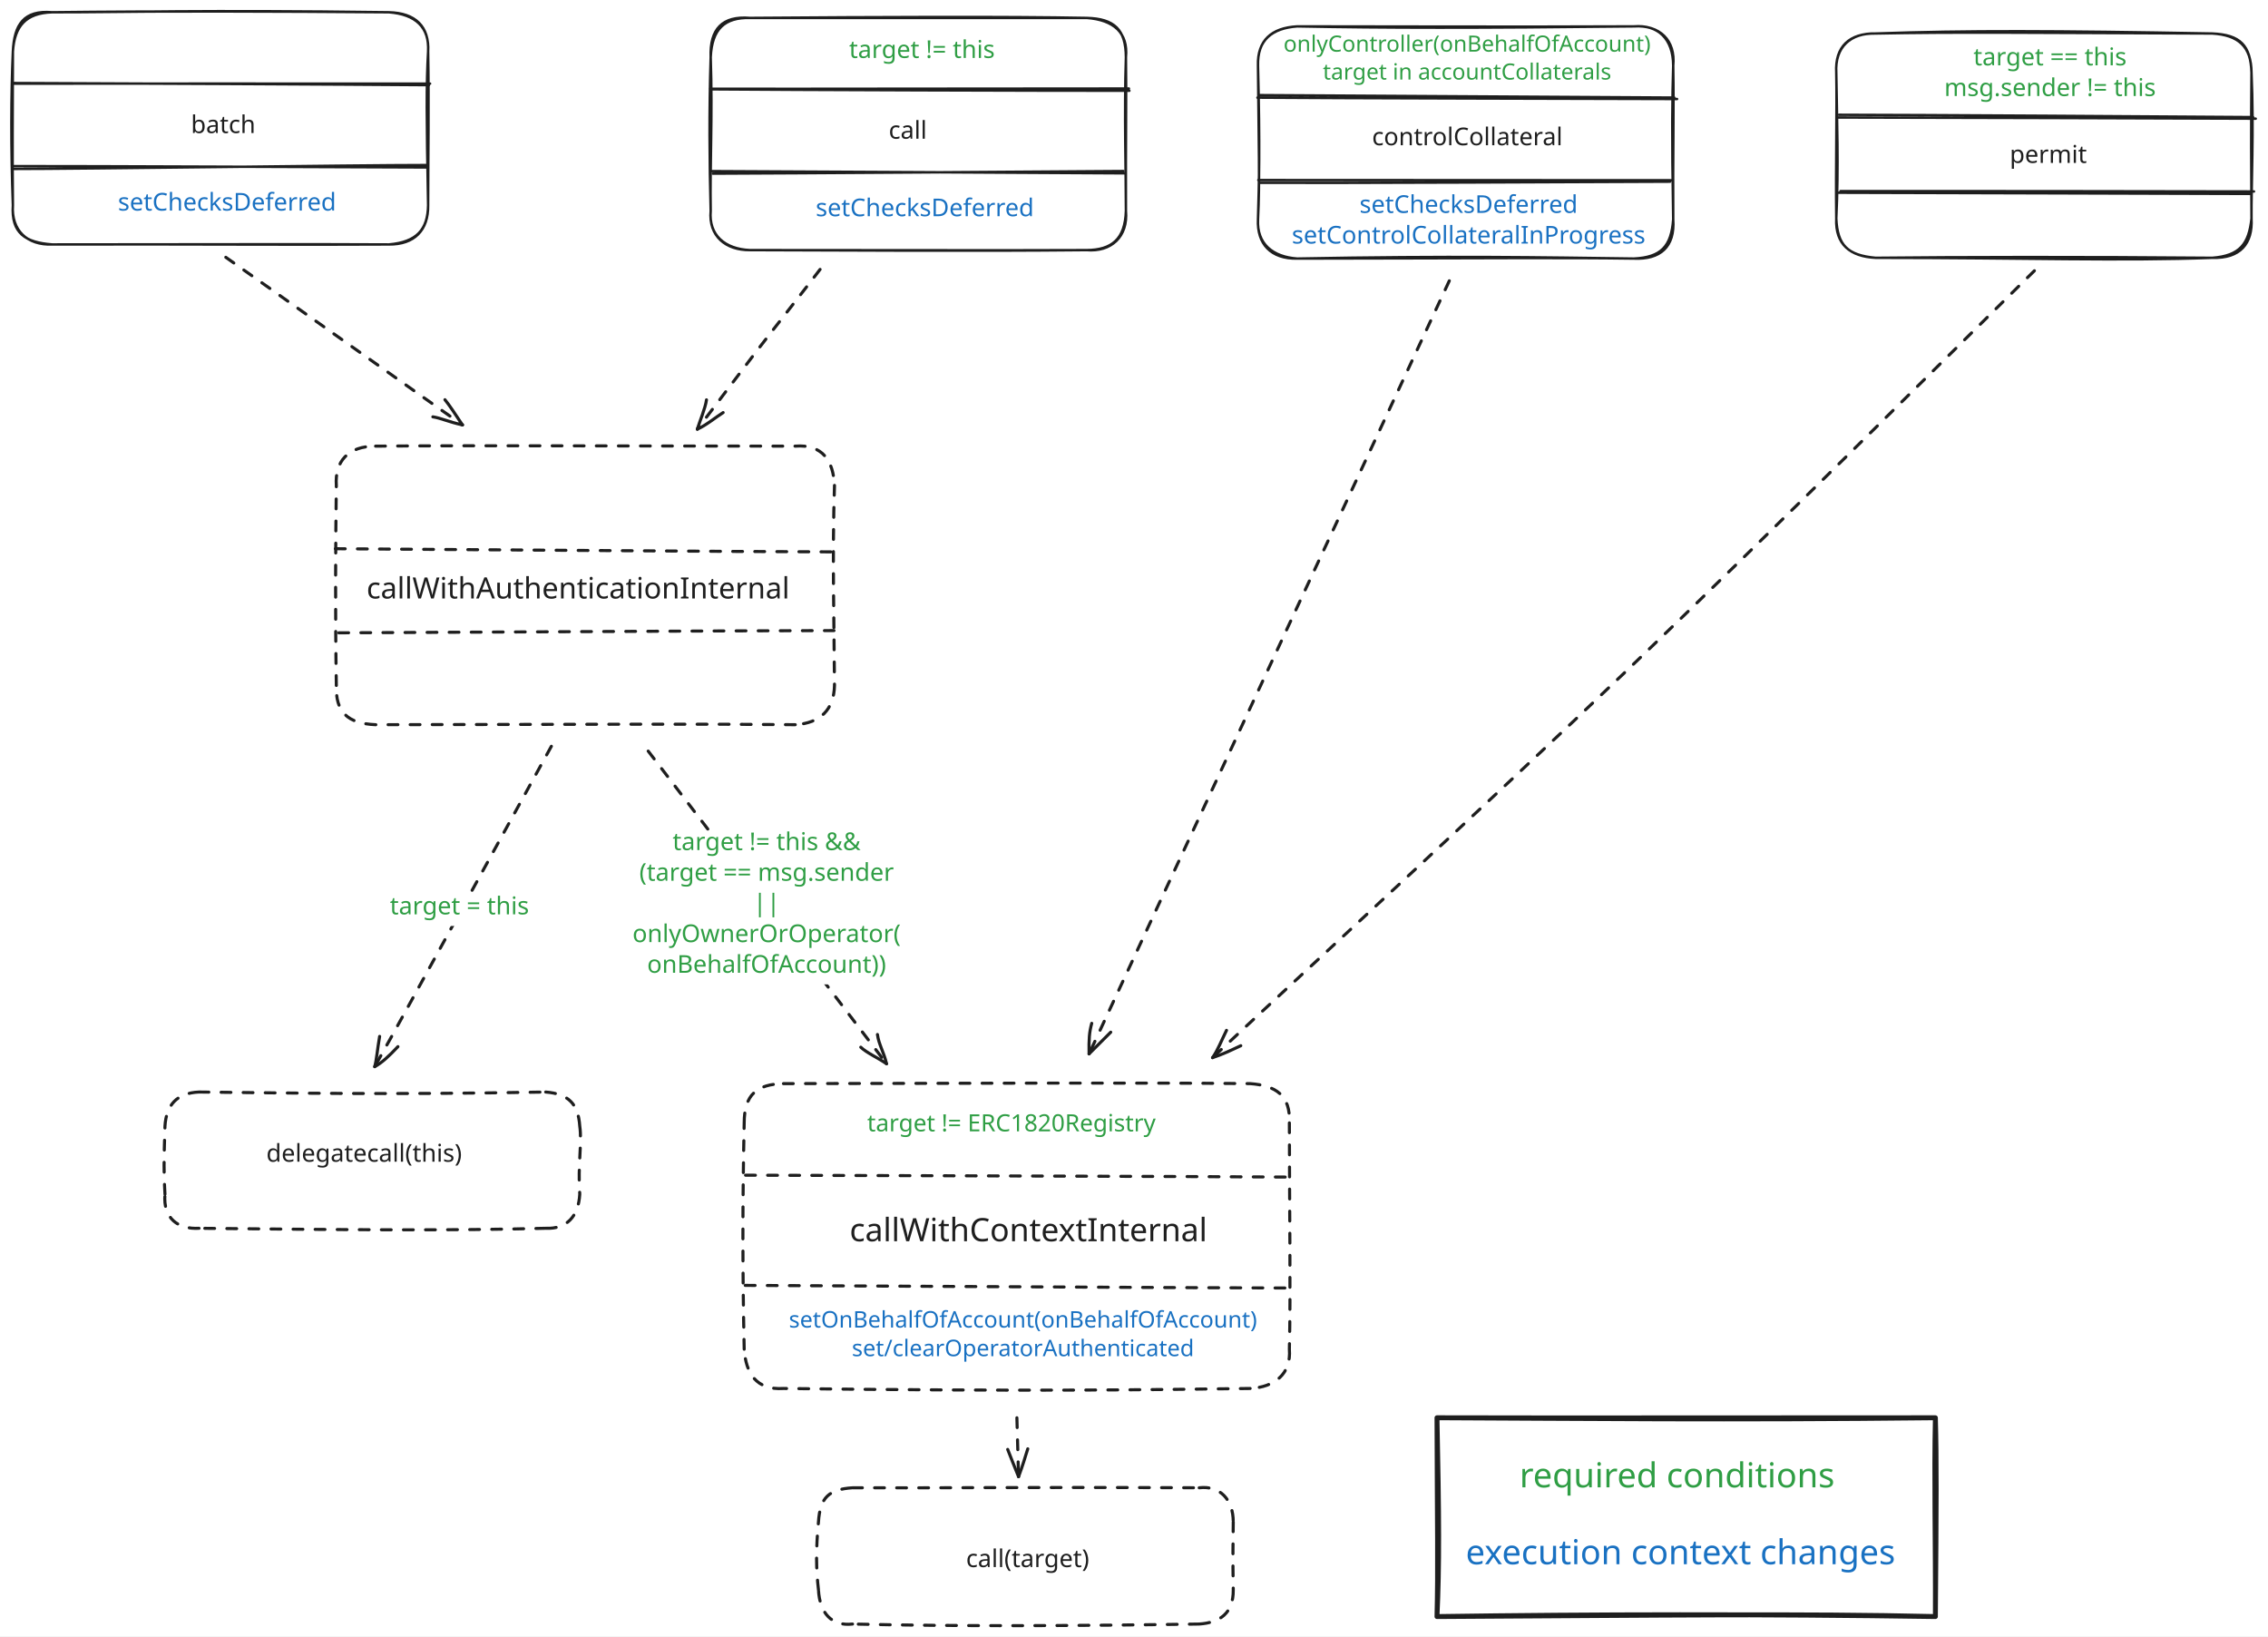
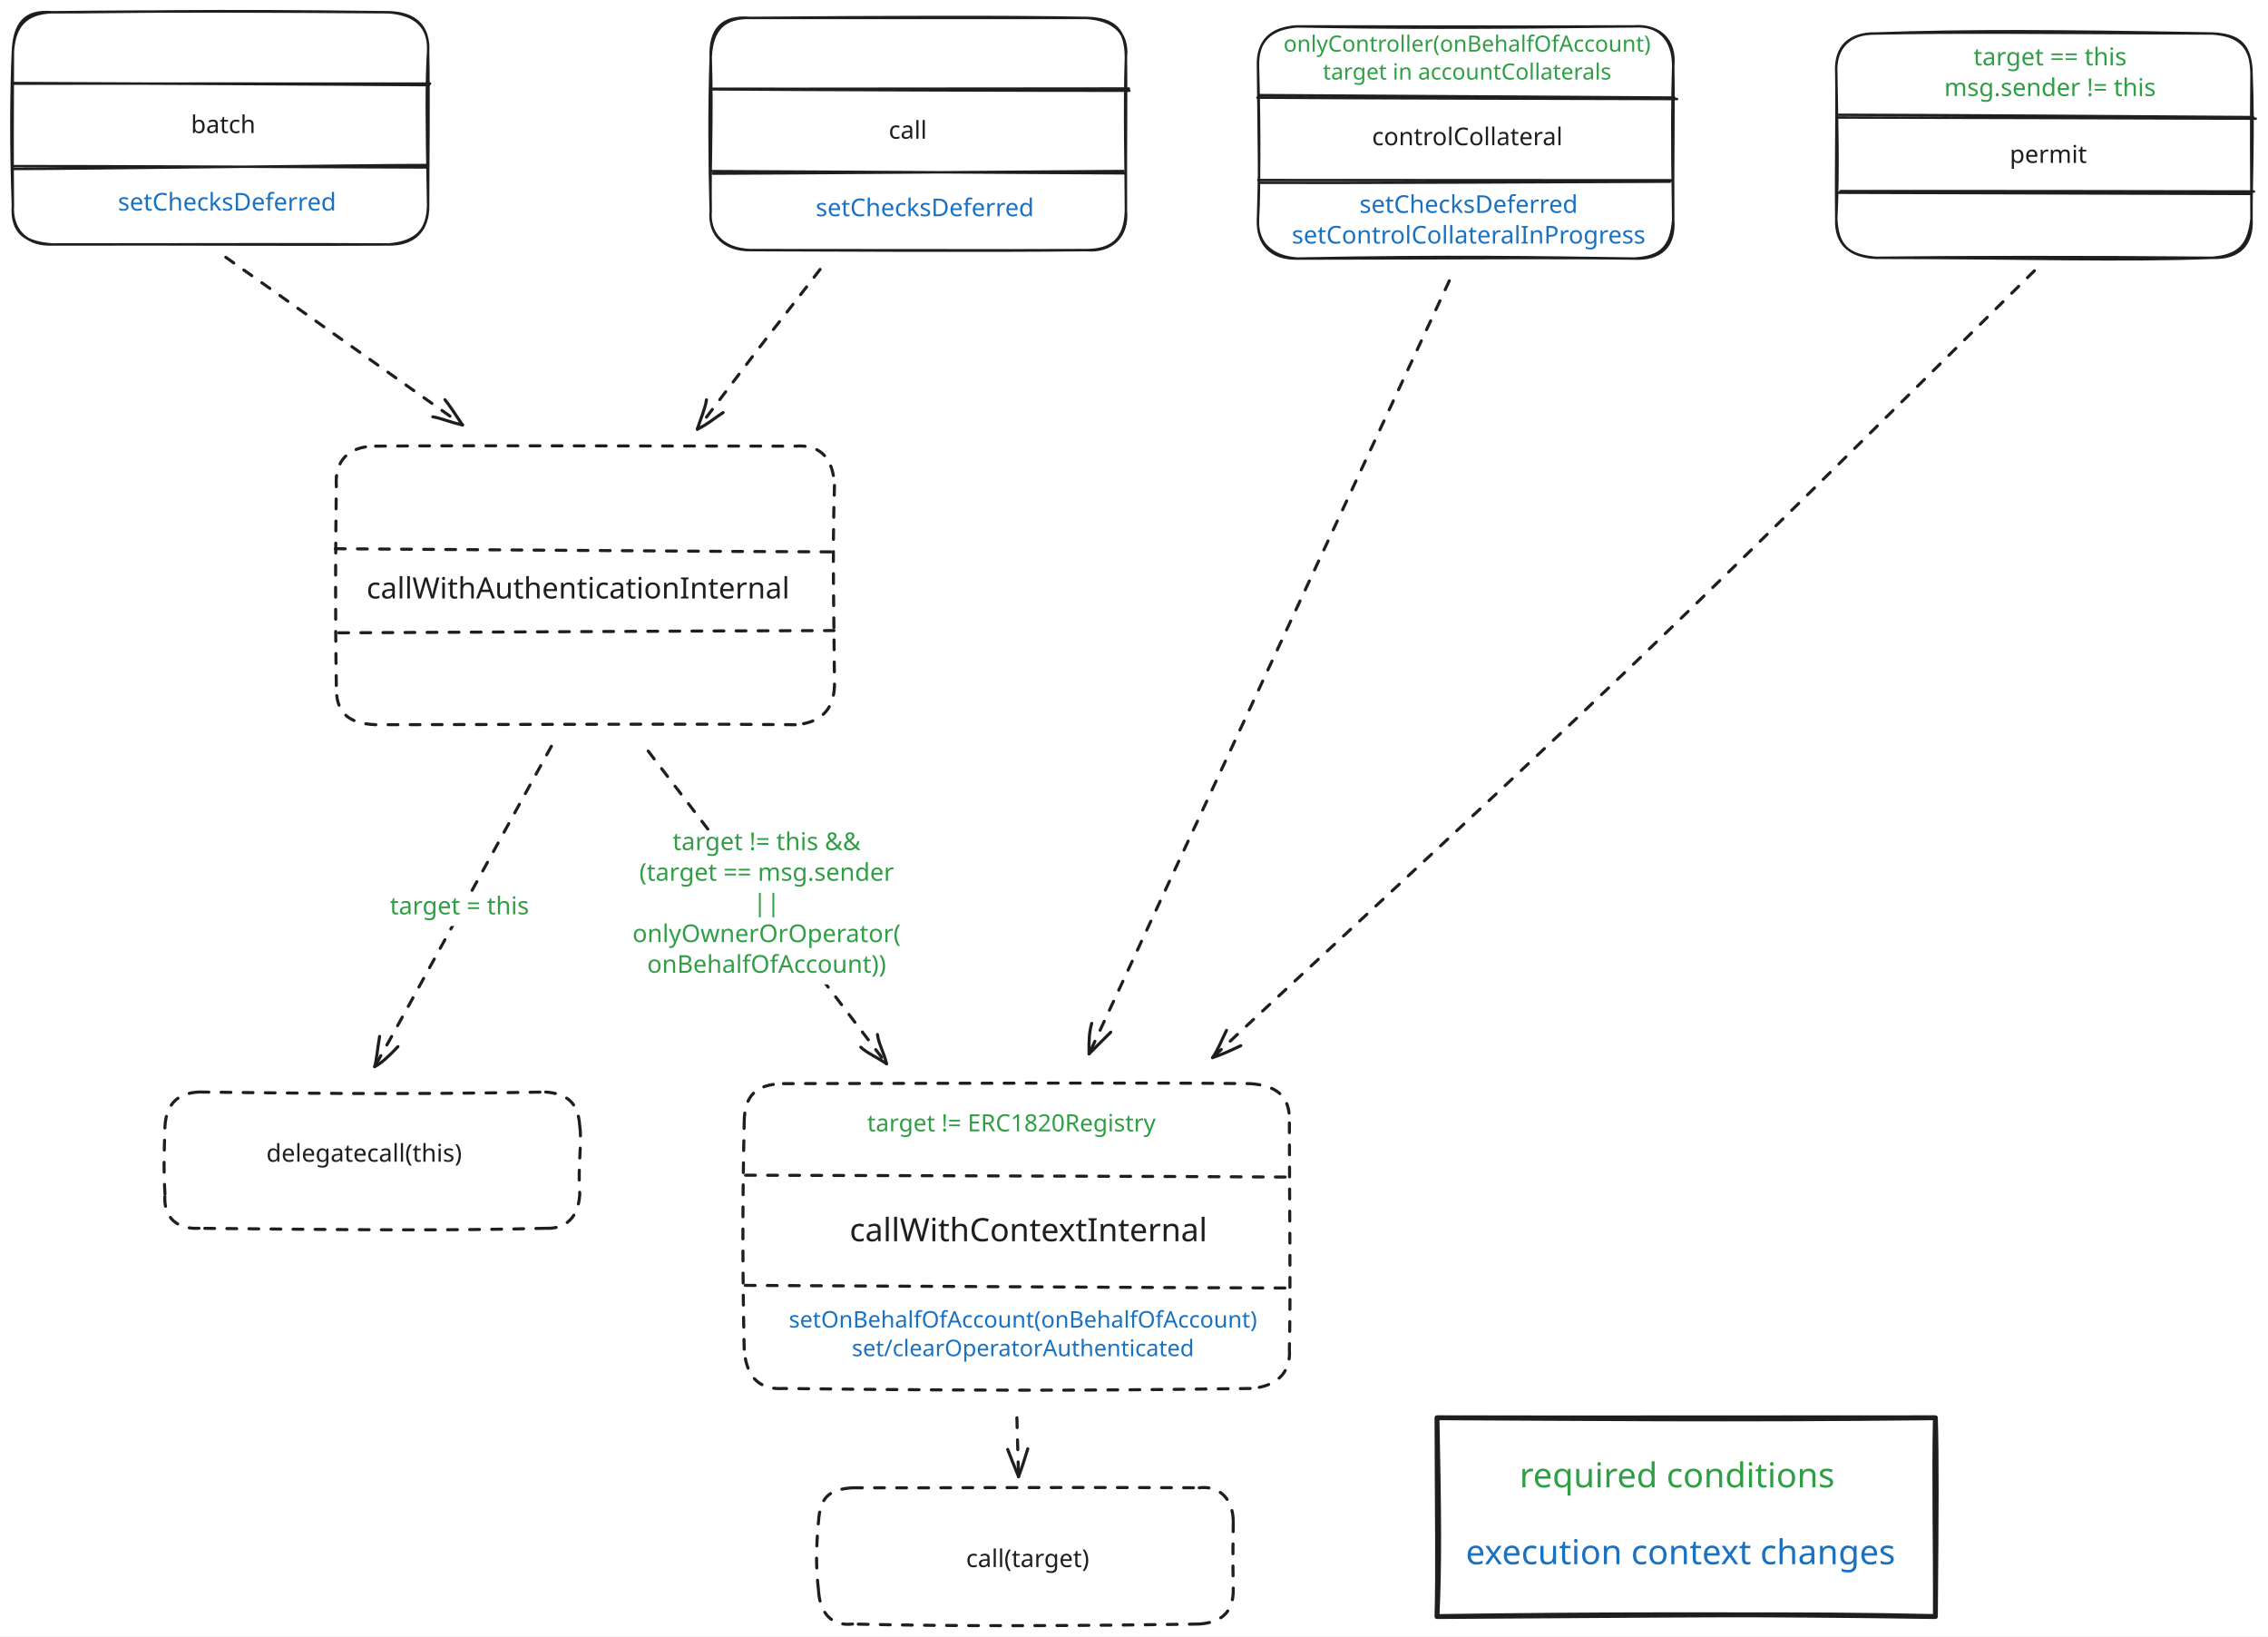
<svg xmlns="http://www.w3.org/2000/svg" version="1.1" viewBox="0 0 1849.349 1333.916" width="3698.698" height="2667.833">
  <defs>
    <style class="style-fonts">
      @font-face {
        font-family: "Virgil";
        src: url("https://excalidraw.com/Virgil.woff2");
      }
      @font-face {
        font-family: "Cascadia";
        src: url("https://excalidraw.com/Cascadia.woff2");
      }
      @font-face {
        font-family: "Assistant";
        src: url("https://excalidraw.com/Assistant-Regular.woff2");
      }
    </style>
  </defs>
  <rect x="0" y="0" width="1849.349" height="1333.916" fill="#ffffff" />
  <g stroke-linecap="round" transform="translate(1497.316 27.31197) rotate(0 169.2891 91.4268)">
    <path d="M32 0 C106.83 -2.63, 177.47 -2.3, 306.58 0 M32 0 C95.05 -1.27, 156.28 -0.57, 306.58 0 M306.58 0 C327.63 1.26, 338.46 10.32, 338.58 32 M306.58 0 C329.44 0.98, 337.83 9.58, 338.58 32 M338.58 32 C340.63 78.13, 338.32 125.14, 338.58 150.85 M338.58 32 C338.19 72.56, 338.29 112.87, 338.58 150.85 M338.58 150.85 C339.72 171.34, 329.34 183.61, 306.58 182.85 M338.58 150.85 C336.4 171.39, 329.19 181.17, 306.58 182.85 M306.58 182.85 C231.81 185.65, 156.55 182.89, 32 182.85 M306.58 182.85 C202.19 181.94, 98.38 182.14, 32 182.85 M32 182.85 C11.4 181.82, -0.93 172.05, 0 150.85 M32 182.85 C9.08 180.77, 0.98 172.56, 0 150.85 M0 150.85 C2.01 109.24, 0.52 68.56, 0 32 M0 150.85 C-0.5 107.07, 0.6 62.93, 0 32 M0 32 C-1.24 10.53, 10.82 -0.27, 32 0 M0 32 C-1.25 10.94, 11.76 -0.54, 32 0" stroke="#1e1e1e" stroke-width="2" fill="none" />
  </g>
  <g stroke-linecap="round">
    <g transform="translate(1498.402 94.34202) rotate(0 169.8867 0.8222656)">
      <path d="M1.12 -0.76 C57.59 -0.73, 282.47 0.69, 338.76 1.13 M0.24 1.45 C57.09 1.57, 284.1 2.09, 340.95 2.4" stroke="#1e1e1e" stroke-width="2" fill="none" />
    </g>
  </g>
  <mask />
  <g transform="translate(1638.733 117.2694) rotate(0 28.86996 12.5)">
    <text x="0" y="0" font-family="Virgil, Segoe UI Emoji" font-size="20px" fill="#1e1e1e" text-anchor="start" style="white-space: pre;" direction="ltr" dominant-baseline="text-before-edge">permit</text>
  </g>
  <g stroke-linecap="round">
    <g transform="translate(1500.091 157.6224) rotate(0 168.2246 0.09570312)">
      <path d="M-1.01 -0.51 C54.74 -0.31, 279.23 0.19, 335.58 0.45 M0.66 -1.82 C56.68 -1.94, 281.84 -1.7, 337.84 -1.54" stroke="#1e1e1e" stroke-width="2" fill="none" />
    </g>
  </g>
  <mask />
  <g transform="translate(1583.738 37.76358) rotate(0 87.87992 25)">
    <text x="87.88" y="0" font-family="Virgil, Segoe UI Emoji" font-size="20px" fill="#2f9e44" text-anchor="middle" style="white-space: pre;" direction="ltr" dominant-baseline="text-before-edge">target == this</text>
    <text x="87.88" y="25" font-family="Virgil, Segoe UI Emoji" font-size="20px" fill="#2f9e44" text-anchor="middle" style="white-space: pre;" direction="ltr" dominant-baseline="text-before-edge">msg.sender != this</text>
  </g>
  <g stroke-linecap="round" transform="translate(1025.777 21.50125) rotate(0 169.2891 94.64063)">
    <path d="M32 0 C117.35 0, 200.76 0.48, 306.58 0 M32 0 C104.14 1.37, 177.42 1.45, 306.58 0 M306.58 0 C326.08 -1.54, 338.48 9.98, 338.58 32 M306.58 0 C327.53 -1.41, 340.68 11.33, 338.58 32 M338.58 32 C339.26 70.14, 338.21 106.49, 338.58 157.28 M338.58 32 C337.8 58.25, 337.31 85.55, 338.58 157.28 M338.58 157.28 C337 179.52, 328.58 188.22, 306.58 189.28 M338.58 157.28 C340.19 180.04, 327.81 190.21, 306.58 189.28 M306.58 189.28 C232.28 188.28, 157.63 186.93, 32 189.28 M306.58 189.28 C247.25 188.43, 186.19 189.09, 32 189.28 M32 189.28 C12.13 187.91, -1.07 177.37, 0 157.28 M32 189.28 C10.45 189.73, -0.91 177.39, 0 157.28 M0 157.28 C0.86 127.92, 1.72 98.94, 0 32 M0 157.28 C1.6 126.4, 0.56 96.54, 0 32 M0 32 C-0.51 11.38, 10.88 1.2, 32 0 M0 32 C-0.7 11.14, 11.56 1.46, 32 0" stroke="#1e1e1e" stroke-width="2" fill="none" />
  </g>
  <g stroke-linecap="round">
    <g transform="translate(1026.313 78.61844) rotate(0 169.8867 0.8222656)">
      <path d="M0.32 -1.08 C56.69 -0.79, 282.41 0.6, 338.91 0.93 M-0.97 0.97 C55.72 1.46, 284.62 1.95, 341.18 2.1" stroke="#1e1e1e" stroke-width="2" fill="none" />
    </g>
  </g>
  <mask />
  <g transform="translate(1118.761 102.8672) rotate(0 81.97993 12.5)">
    <text x="0" y="0" font-family="Virgil, Segoe UI Emoji" font-size="20px" fill="#1e1e1e" text-anchor="start" style="white-space: pre;" direction="ltr" dominant-baseline="text-before-edge">controlCollateral</text>
  </g>
  <g stroke-linecap="round">
    <g transform="translate(1026.91 147.5012) rotate(0 168.2246 0.09570312)">
      <path d="M-0.86 -0.71 C55.09 -0.62, 279.89 -0.53, 336.03 -0.55 M0.89 1.53 C56.62 1.85, 279.18 0.86, 334.86 0.6" stroke="#1e1e1e" stroke-width="2" fill="none" />
    </g>
  </g>
  <mask />
  <g transform="translate(1045.367 158.017) rotate(0 152.1599 25)">
    <text x="152.16" y="0" font-family="Virgil, Segoe UI Emoji" font-size="20px" fill="#1971c2" text-anchor="middle" style="white-space: pre;" direction="ltr" dominant-baseline="text-before-edge">setChecksDeferred</text>
    <text x="152.16" y="25" font-family="Virgil, Segoe UI Emoji" font-size="20px" fill="#1971c2" text-anchor="middle" style="white-space: pre;" direction="ltr" dominant-baseline="text-before-edge">setControlCollateralInProgress</text>
  </g>
  <g stroke-linecap="round" transform="translate(579.5065 14.6101) rotate(0 169.2891 94.64063)">
    <path d="M32 0 C87.65 -0.02, 143.87 0.01, 306.58 0 M32 0 C136.7 -0.8, 241.6 -1.23, 306.58 0 M306.58 0 C329.56 0.55, 338.43 9.81, 338.58 32 M306.58 0 C328.69 1.63, 340.53 12.17, 338.58 32 M338.58 32 C337.1 77.03, 338.61 126.39, 338.58 157.28 M338.58 32 C339.09 65.96, 338.32 98.19, 338.58 157.28 M338.58 157.28 C340.49 178.59, 326.31 190.98, 306.58 189.28 M338.58 157.28 C337.93 180.45, 326.89 189.15, 306.58 189.28 M306.58 189.28 C224.06 189.64, 144.49 189.23, 32 189.28 M306.58 189.28 C209.78 190.25, 113.52 189.47, 32 189.28 M32 189.28 C11.51 188.37, -1.73 177.12, 0 157.28 M32 189.28 C12.43 189.48, -1.91 178.02, 0 157.28 M0 157.28 C-0.66 119.41, 1.61 80.67, 0 32 M0 157.28 C-1.07 116.79, -1.38 76.05, 0 32 M0 32 C1.11 8.87, 11.44 -0.44, 32 0 M0 32 C-0.86 8.91, 9.55 -1.87, 32 0" stroke="#1e1e1e" stroke-width="2" fill="none" />
  </g>
  <g stroke-linecap="round">
    <g transform="translate(580.0417 71.72728) rotate(0 169.8867 0.8222656)">
      <path d="M0.42 1.09 C57.26 1.6, 284.41 2.35, 340.87 2.24 M-0.82 0.62 C55.97 0.84, 284 0.35, 340.5 0.44" stroke="#1e1e1e" stroke-width="2" fill="none" />
    </g>
  </g>
  <mask />
  <g transform="translate(724.6667 97.5476) rotate(0 16.94999 12.5)">
    <text x="0" y="0" font-family="Virgil, Segoe UI Emoji" font-size="20px" fill="#1e1e1e" text-anchor="start" style="white-space: pre;" direction="ltr" dominant-baseline="text-before-edge">call</text>
  </g>
  <g stroke-linecap="round">
    <g transform="translate(580.6393 140.6101) rotate(0 168.2246 0.09570312)">
      <path d="M-1 -1.1 C54.99 -0.92, 280.3 0.39, 336.39 0.69 M0.67 0.94 C56.46 0.79, 279.19 -0.78, 335.41 -1.17" stroke="#1e1e1e" stroke-width="2" fill="none" />
    </g>
  </g>
  <mask />
-   <g transform="translate(681.6869 31.71349) rotate(0 70.08994 12.5)">
-     <text x="70.09" y="0" font-family="Virgil, Segoe UI Emoji" font-size="20px" fill="#2f9e44" text-anchor="middle" style="white-space: pre;" direction="ltr" dominant-baseline="text-before-edge">target != this</text>
-   </g>
  <g transform="translate(665.1315 160.739) rotate(0 92.0799 12.5)">
    <text x="0" y="0" font-family="Virgil, Segoe UI Emoji" font-size="20px" fill="#1971c2" text-anchor="start" style="white-space: pre;" direction="ltr" dominant-baseline="text-before-edge">setChecksDeferred</text>
  </g>
  <g stroke-linecap="round" transform="translate(606.8222 883.3705) rotate(0 222.2738 124.2616)">
    <path d="M32 0 C183.23 -0.24, 333.02 -0.87, 412.55 0 M412.55 0 C433.41 1.54, 445.6 9.43, 444.55 32 M444.55 32 C444.6 102.47, 445.66 170.66, 444.55 216.52 M444.55 216.52 C446.16 236.54, 432.78 247.37, 412.55 248.52 M412.55 248.52 C323.54 249.66, 234.42 250.95, 32 248.52 M32 248.52 C9.72 249.98, 1.35 236.04, 0 216.52 M0 216.52 C-1.37 154.72, -1.4 95.89, 0 32 M0 32 C0.02 8.86, 10.5 0.44, 32 0" stroke="#1e1e1e" stroke-width="2.5" fill="none" stroke-dasharray="8 10" />
  </g>
  <g stroke-linecap="round">
    <g transform="translate(607.5249 958.3644) rotate(0 223.0585 1.079621)">
      <path d="M0.42 -0.33 C74.51 -0.12, 371.26 0.63, 445.5 1.2" stroke="#1e1e1e" stroke-width="2.5" fill="none" stroke-dasharray="8 10" />
    </g>
  </g>
  <mask />
  <g transform="translate(692.7858 991.4968) rotate(0 151.9087 16.41229)">
    <text x="0" y="0" font-family="Virgil, Segoe UI Emoji" font-size="26.26px" fill="#1e1e1e" text-anchor="start" style="white-space: pre;" direction="ltr" dominant-baseline="text-before-edge">callWithContextInternal</text>
  </g>
  <g stroke-linecap="round">
    <g transform="translate(608.3096 1048.806) rotate(0 220.8761 0.1256566)">
      <path d="M-0.62 -0.96 C72.89 -0.71, 367.63 1.1, 441.47 1.18" stroke="#1e1e1e" stroke-width="2.5" fill="none" stroke-dasharray="8 10" />
    </g>
  </g>
  <mask />
  <g transform="translate(637.9287 1067.761) rotate(0 196.2165 23.31517)">
    <text x="196.216" y="0" font-family="Virgil, Segoe UI Emoji" font-size="18.652px" fill="#1971c2" text-anchor="middle" style="white-space: pre;" direction="ltr" dominant-baseline="text-before-edge">setOnBehalfOfAccount(onBehalfOfAccount)</text>
    <text x="196.216" y="23.315" font-family="Virgil, Segoe UI Emoji" font-size="18.652px" fill="#1971c2" text-anchor="middle" style="white-space: pre;" direction="ltr" dominant-baseline="text-before-edge">set/clearOperatorAuthenticated</text>
  </g>
  <g stroke-linecap="round" transform="translate(274.2473 363.693) rotate(0 203.1056 113.5457)">
    <path d="M32 0 C124.58 -0.69, 219.21 -0.01, 374.21 0 M374.21 0 C396.84 -1.73, 405.18 12.28, 406.21 32 M406.21 32 C404.34 87, 405.9 144.55, 406.21 195.09 M406.21 195.09 C405.77 214.83, 394.68 225.81, 374.21 227.09 M374.21 227.09 C302.53 226.36, 231.52 226.71, 32 227.09 M32 227.09 C9.02 226.09, -0.68 216.81, 0 195.09 M0 195.09 C-0.97 135.61, -0.61 77.05, 0 32 M0 32 C-1.33 12.45, 9.59 -0.04, 32 0" stroke="#1e1e1e" stroke-width="2.5" fill="none" stroke-dasharray="8 10" />
  </g>
  <g stroke-linecap="round">
    <g transform="translate(274.0672 446.9182) rotate(0 203.8227 0.9865184)">
      <path d="M-0.6 0.4 C67.52 0.8, 340.12 2.9, 408.29 2.99" stroke="#1e1e1e" stroke-width="2.5" fill="none" stroke-dasharray="8 10" />
    </g>
  </g>
  <mask />
  <g transform="translate(298.8994 469.2696) rotate(0 176.6262 14.99695)">
    <text x="0" y="0" font-family="Virgil, Segoe UI Emoji" font-size="23.995px" fill="#1e1e1e" text-anchor="start" style="white-space: pre;" direction="ltr" dominant-baseline="text-before-edge">callWithAuthenticationInternal</text>
  </g>
  <g stroke-linecap="round">
    <g transform="translate(275.6064 514.8623) rotate(0 201.8285 0.1148204)">
      <path d="M0.65 1.02 C68.15 0.82, 337.37 -0.84, 404.44 -0.81" stroke="#1e1e1e" stroke-width="2.5" fill="none" stroke-dasharray="8 10" />
    </g>
  </g>
  <mask />
  <g stroke-linecap="round" transform="translate(10.51021 10) rotate(0 169.2891 94.64063)">
    <path d="M32 0 C92.24 0.06, 151.05 -2.06, 306.58 0 M32 0 C122.39 -1.05, 212.98 -0.69, 306.58 0 M306.58 0 C328.52 1.72, 339.73 12.32, 338.58 32 M306.58 0 C328.29 0.52, 339.6 11.53, 338.58 32 M338.58 32 C339.37 75.51, 338.59 117.93, 338.58 157.28 M338.58 32 C337.04 59.01, 337.23 85.93, 338.58 157.28 M338.58 157.28 C338.91 177.78, 327.31 189.51, 306.58 189.28 M338.58 157.28 C338.3 176.93, 329.55 187.29, 306.58 189.28 M306.58 189.28 C237.97 188.9, 166.75 189.23, 32 189.28 M306.58 189.28 C230.43 189.76, 154 189, 32 189.28 M32 189.28 C11.77 190.11, -1.39 177.82, 0 157.28 M32 189.28 C10.26 187.62, -1.57 180.3, 0 157.28 M0 157.28 C-0.45 118.44, -0.13 80.54, 0 32 M0 157.28 C-1.71 111.46, -1.54 66.43, 0 32 M0 32 C1.02 9.9, 8.9 -1.95, 32 0 M0 32 C1.37 11.3, 10.47 0.7, 32 0" stroke="#1e1e1e" stroke-width="2" fill="none" />
  </g>
  <g stroke-linecap="round">
    <g transform="translate(11.04537 67.11719) rotate(0 169.8867 0.8222656)">
      <path d="M0.49 1.06 C57.06 1.11, 283.05 0.91, 339.65 1.06 M-0.71 0.57 C55.67 0.71, 281.93 1.81, 338.64 2.29" stroke="#1e1e1e" stroke-width="2" fill="none" />
    </g>
  </g>
  <mask />
  <g transform="translate(155.6704 92.9375) rotate(0 27.35998 12.5)">
    <text x="0" y="0" font-family="Virgil, Segoe UI Emoji" font-size="20px" fill="#1e1e1e" text-anchor="start" style="white-space: pre;" direction="ltr" dominant-baseline="text-before-edge">batch</text>
  </g>
  <g stroke-linecap="round">
    <g transform="translate(11.64303 136) rotate(0 168.2246 0.09570312)">
      <path d="M-0.12 -0.58 C55.93 -0.68, 280.66 0.35, 336.79 0.51 M-1.64 1.72 C54.24 1.77, 279.75 -1.46, 336.03 -1.45" stroke="#1e1e1e" stroke-width="2" fill="none" />
    </g>
  </g>
  <mask />
  <g transform="translate(96.13521 156.1289) rotate(0 92.0799 12.5)">
    <text x="0" y="0" font-family="Virgil, Segoe UI Emoji" font-size="20px" fill="#1971c2" text-anchor="start" style="white-space: pre;" direction="ltr" dominant-baseline="text-before-edge">setChecksDeferred</text>
  </g>
  <g stroke-linecap="round">
    <g transform="translate(1658.451 220.6254) rotate(0 -334.918 320.8852)">
      <path d="M0.41 0.11 C-54.89 54.51, -219.38 218.28, -331.07 325.19 C-442.75 432.1, -613.36 588.61, -669.72 641.57" stroke="#1e1e1e" stroke-width="2.5" fill="none" stroke-dasharray="8 10" />
    </g>
    <g transform="translate(1658.451 220.6254) rotate(0 -334.918 320.8852)">
      <path d="M-658.34 619.31 C-662.46 627.6, -665.46 635.54, -669.72 641.57" stroke="#1e1e1e" stroke-width="2.5" fill="none" />
    </g>
    <g transform="translate(1658.451 220.6254) rotate(0 -334.918 320.8852)">
      <path d="M-646.69 631.84 C-654.88 635.66, -662.06 639.1, -669.72 641.57" stroke="#1e1e1e" stroke-width="2.5" fill="none" />
    </g>
  </g>
  <mask />
  <g stroke-linecap="round">
    <g transform="translate(1182.486 229.9393) rotate(0 -147.7447 315.0649)">
      <path d="M-0.7 -1.02 C-49.63 103.69, -245.46 523.94, -294.45 629.18" stroke="#1e1e1e" stroke-width="2.5" fill="none" stroke-dasharray="8 10" />
    </g>
    <g transform="translate(1182.486 229.9393) rotate(0 -147.7447 315.0649)">
      <path d="M-292.28 604.28 C-294.29 611.65, -294.66 616.99, -294.45 629.18" stroke="#1e1e1e" stroke-width="2.5" fill="none" />
    </g>
    <g transform="translate(1182.486 229.9393) rotate(0 -147.7447 315.0649)">
      <path d="M-276.78 611.5 C-282.36 617.14, -286.24 620.85, -294.45 629.18" stroke="#1e1e1e" stroke-width="2.5" fill="none" />
    </g>
  </g>
  <mask />
  <g stroke-linecap="round" transform="translate(134.5161 890.2252) rotate(0 169.108 55.53541)">
    <path d="M27.77 0 C104.76 0.79, 181.64 2.33, 310.45 0 M310.45 0 C329 1.48, 336.99 9.58, 338.22 27.77 M338.22 27.77 C340.23 41.74, 336.53 59.01, 338.22 83.3 M338.22 83.3 C337.22 101.45, 327.52 111.84, 310.45 111.07 M310.45 111.07 C232.35 113.09, 155.04 112.39, 27.77 111.07 M27.77 111.07 C11.03 112.05, -1.75 103.21, 0 83.3 M0 83.3 C-1.05 67.04, -0.89 55.35, 0 27.77 M0 27.77 C1.06 10.7, 9.55 0.78, 27.77 0" stroke="#1e1e1e" stroke-width="2.5" fill="none" stroke-dasharray="8 10" />
  </g>
  <g transform="translate(217.161 931.5147) rotate(0 84.74992 12.5)">
    <text x="0" y="0" font-family="Virgil, Segoe UI Emoji" font-size="20px" fill="#1e1e1e" text-anchor="start" style="white-space: pre;" direction="ltr" dominant-baseline="text-before-edge">delegatecall(this)</text>
  </g>
  <g stroke-linecap="round" transform="translate(667.392 1212.846) rotate(0 169.108 55.53541)">
    <path d="M27.77 0 C94.49 0.33, 161.38 -0.67, 310.45 0 M310.45 0 C327.38 -1.99, 338.14 9.55, 338.22 27.77 M338.22 27.77 C338.07 43.67, 337.72 56.04, 338.22 83.3 M338.22 83.3 C338.38 102.27, 327.39 109.93, 310.45 111.07 M310.45 111.07 C212.95 112.55, 114.49 113.13, 27.77 111.07 M27.77 111.07 C10.95 113.04, 1.02 102.38, 0 83.3 M0 83.3 C-1.94 66.65, -2.18 50.71, 0 27.77 M0 27.77 C1.3 7.81, 8.48 1.28, 27.77 0" stroke="#1e1e1e" stroke-width="2.5" fill="none" stroke-dasharray="8 10" />
  </g>
  <g transform="translate(780.7209 1261.963) rotate(0 57.22995 12.5)">
    <text x="57.23" y="0" font-family="Virgil, Segoe UI Emoji" font-size="20px" fill="#1e1e1e" text-anchor="middle" style="white-space: pre;" direction="ltr" dominant-baseline="text-before-edge">call(target)</text>
  </g>
  <g stroke-linecap="round">
    <g transform="translate(183.1877 209.7752) rotate(0 97.12819 68.0628)">
      <path d="M0.93 -0.03 C33.33 22.65, 161.55 114.04, 193.88 136.61" stroke="#1e1e1e" stroke-width="2.5" fill="none" stroke-dasharray="8 10" />
    </g>
    <g transform="translate(183.1877 209.7752) rotate(0 97.12819 68.0628)">
      <path d="M169.76 130.04 C175.87 130.89, 182.85 134.23, 193.88 136.61" stroke="#1e1e1e" stroke-width="2.5" fill="none" />
    </g>
    <g transform="translate(183.1877 209.7752) rotate(0 97.12819 68.0628)">
      <path d="M179.62 116.07 C183.29 120.55, 187.76 127.44, 193.88 136.61" stroke="#1e1e1e" stroke-width="2.5" fill="none" />
    </g>
  </g>
  <mask />
  <g mask="url(#mask-QlgHqVMg9KDguPTx3yG9X)" stroke-linecap="round">
    <g transform="translate(448.9115 608.755) rotate(0 -72.11644 130.2993)">
      <path d="M0.68 -0.38 C-11.63 21.76, -49.15 90.23, -73.16 133.76 C-97.17 177.29, -131.34 239.82, -143.38 260.79" stroke="#1e1e1e" stroke-width="2.5" fill="none" stroke-dasharray="8 10" />
    </g>
    <g transform="translate(448.9115 608.755) rotate(0 -72.11644 130.2993)">
      <path d="M-139.36 236.12 C-141.25 246.88, -141.82 255.42, -143.38 260.79" stroke="#1e1e1e" stroke-width="2.5" fill="none" />
    </g>
    <g transform="translate(448.9115 608.755) rotate(0 -72.11644 130.2993)">
      <path d="M-124.44 244.47 C-131.79 252.3, -137.76 257.81, -143.38 260.79" stroke="#1e1e1e" stroke-width="2.5" fill="none" />
    </g>
  </g>
  <mask id="mask-QlgHqVMg9KDguPTx3yG9X">
    <rect x="0" y="0" fill="#fff" width="693.144" height="969.353" />
    <rect x="307.532" y="729.86" fill="#000" width="134.26" height="25" opacity="1" />
  </mask>
  <g transform="translate(307.532 729.8599) rotate(0 70.03113 9.102701)">
    <text x="67.13" y="0" font-family="Virgil, Segoe UI Emoji" font-size="20px" fill="#2f9e44" text-anchor="middle" style="white-space: pre;" direction="ltr" dominant-baseline="text-before-edge">target = this</text>
  </g>
  <g mask="url(#mask-Dy_sweoJTIQIEpLdQs8P6)" stroke-linecap="round">
    <g transform="translate(527.7958 613.1438) rotate(0 97.31431 126.832)">
      <path d="M0.75 -0.85 C33.27 41.33, 162.77 211.65, 195.11 254.05" stroke="#1e1e1e" stroke-width="2.5" fill="none" stroke-dasharray="8 10" />
    </g>
    <g transform="translate(527.7958 613.1438) rotate(0 97.31431 126.832)">
      <path d="M174.08 240.54 C179.06 245.26, 187.43 248.78, 195.11 254.05" stroke="#1e1e1e" stroke-width="2.5" fill="none" />
    </g>
    <g transform="translate(527.7958 613.1438) rotate(0 97.31431 126.832)">
      <path d="M187.68 230.18 C188.68 238.09, 192.97 244.71, 195.11 254.05" stroke="#1e1e1e" stroke-width="2.5" fill="none" />
    </g>
  </g>
  <mask id="mask-Dy_sweoJTIQIEpLdQs8P6">
    <rect x="0" y="0" fill="#fff" width="822.424" height="966.808" />
    <rect x="515.33" y="677.476" fill="#000" width="219.56" height="125" opacity="1" />
  </mask>
  <g transform="translate(515.3302 677.4758) rotate(0 110.3951 62.2673)">
    <text x="109.78" y="0" font-family="Virgil, Segoe UI Emoji" font-size="20px" fill="#2f9e44" text-anchor="middle" style="white-space: pre;" direction="ltr" dominant-baseline="text-before-edge">target != this &amp;&amp;</text>
    <text x="109.78" y="25" font-family="Virgil, Segoe UI Emoji" font-size="20px" fill="#2f9e44" text-anchor="middle" style="white-space: pre;" direction="ltr" dominant-baseline="text-before-edge">(target == msg.sender</text>
    <text x="109.78" y="50" font-family="Virgil, Segoe UI Emoji" font-size="20px" fill="#2f9e44" text-anchor="middle" style="white-space: pre;" direction="ltr" dominant-baseline="text-before-edge">|| </text>
    <text x="109.78" y="75" font-family="Virgil, Segoe UI Emoji" font-size="20px" fill="#2f9e44" text-anchor="middle" style="white-space: pre;" direction="ltr" dominant-baseline="text-before-edge">onlyOwnerOrOperator(</text>
    <text x="109.78" y="100" font-family="Virgil, Segoe UI Emoji" font-size="20px" fill="#2f9e44" text-anchor="middle" style="white-space: pre;" direction="ltr" dominant-baseline="text-before-edge">onBehalfOfAccount))</text>
  </g>
  <g stroke-linecap="round">
    <g transform="translate(829.4485 1155.724) rotate(0 0.4665292 23.95256)">
      <path d="M-0.27 0.05 C-0.08 8.16, 0.83 40.04, 1.09 48.1" stroke="#1e1e1e" stroke-width="2.5" fill="none" stroke-dasharray="8 10" />
    </g>
    <g transform="translate(829.4485 1155.724) rotate(0 0.4665292 23.95256)">
      <path d="M-7.77 25.84 C-5.24 32.53, -2.44 39.23, 1.09 48.1" stroke="#1e1e1e" stroke-width="2.5" fill="none" />
    </g>
    <g transform="translate(829.4485 1155.724) rotate(0 0.4665292 23.95256)">
      <path d="M8.61 25.36 C6.43 32.15, 4.54 38.98, 1.09 48.1" stroke="#1e1e1e" stroke-width="2.5" fill="none" />
    </g>
  </g>
  <mask />
  <g stroke-linecap="round" transform="translate(1171.737 1155.761) rotate(0 203.1983 81.03151)">
    <path d="M0 0 C117.26 0.48, 236.23 1.87, 406.4 0 M0 0 C122.87 0.34, 246.52 -0.06, 406.4 0 M406.4 0 C407.35 34.77, 407.15 68.72, 406.4 162.06 M406.4 0 C405.3 49.7, 406.63 99.98, 406.4 162.06 M406.4 162.06 C296.83 159.5, 188.08 161, 0 162.06 M406.4 162.06 C266.66 159.96, 125.98 160.23, 0 162.06 M0 162.06 C1.91 121.69, 1.67 79.93, 0 0 M0 162.06 C1 124.34, 0.25 86.85, 0 0" stroke="#1e1e1e" stroke-width="4" fill="none" />
  </g>
  <g transform="translate(1241.288 1190.776) rotate(0 126.2099 17.5)">
    <text x="126.21" y="0" font-family="Virgil, Segoe UI Emoji" font-size="28px" fill="#2f9e44" text-anchor="middle" style="white-space: pre;" direction="ltr" dominant-baseline="text-before-edge">required conditions</text>
  </g>
  <g transform="translate(1188.112 1253.456) rotate(0 182.1959 17.5)">
    <text x="182.196" y="0" font-family="Virgil, Segoe UI Emoji" font-size="28px" fill="#1971c2" text-anchor="middle" style="white-space: pre;" direction="ltr" dominant-baseline="text-before-edge">execution context changes</text>
  </g>
  <g stroke-linecap="round">
    <g transform="translate(668.0628 218.5678) rotate(0 -50.27618 65.91054)">
      <path d="M0.64 1.05 C-8.07 12.6, -35.15 46.89, -51.83 68.59 C-68.51 90.29, -91.29 120.76, -99.45 131.24" stroke="#1e1e1e" stroke-width="2.5" fill="none" stroke-dasharray="8 10" />
    </g>
    <g transform="translate(668.0628 218.5678) rotate(0 -50.27618 65.91054)">
      <path d="M-91.99 107.38 C-92.87 114.13, -97.65 125.23, -99.45 131.24" stroke="#1e1e1e" stroke-width="2.5" fill="none" />
    </g>
    <g transform="translate(668.0628 218.5678) rotate(0 -50.27618 65.91054)">
      <path d="M-78.4 117.76 C-83.78 121.11, -93.1 128.73, -99.45 131.24" stroke="#1e1e1e" stroke-width="2.5" fill="none" />
    </g>
  </g>
  <mask />
  <g transform="translate(693.3633 907.252) rotate(0 131.3769 12.10458)">
    <text x="131.377" y="0" font-family="Virgil, Segoe UI Emoji" font-size="19.367px" fill="#2f9e44" text-anchor="middle" style="white-space: pre;" direction="ltr" dominant-baseline="text-before-edge">target != ERC1820Registry</text>
  </g>
  <g transform="translate(1046.473 27.94154) rotate(0 149.8135 22.76554)">
    <text x="149.814" y="0" font-family="Virgil, Segoe UI Emoji" font-size="18.212px" fill="#2f9e44" text-anchor="middle" style="white-space: pre;" direction="ltr" dominant-baseline="text-before-edge">onlyController(onBehalfOfAccount)</text>
    <text x="149.814" y="22.766" font-family="Virgil, Segoe UI Emoji" font-size="18.212px" fill="#2f9e44" text-anchor="middle" style="white-space: pre;" direction="ltr" dominant-baseline="text-before-edge">target in accountCollaterals</text>
  </g>
</svg>
